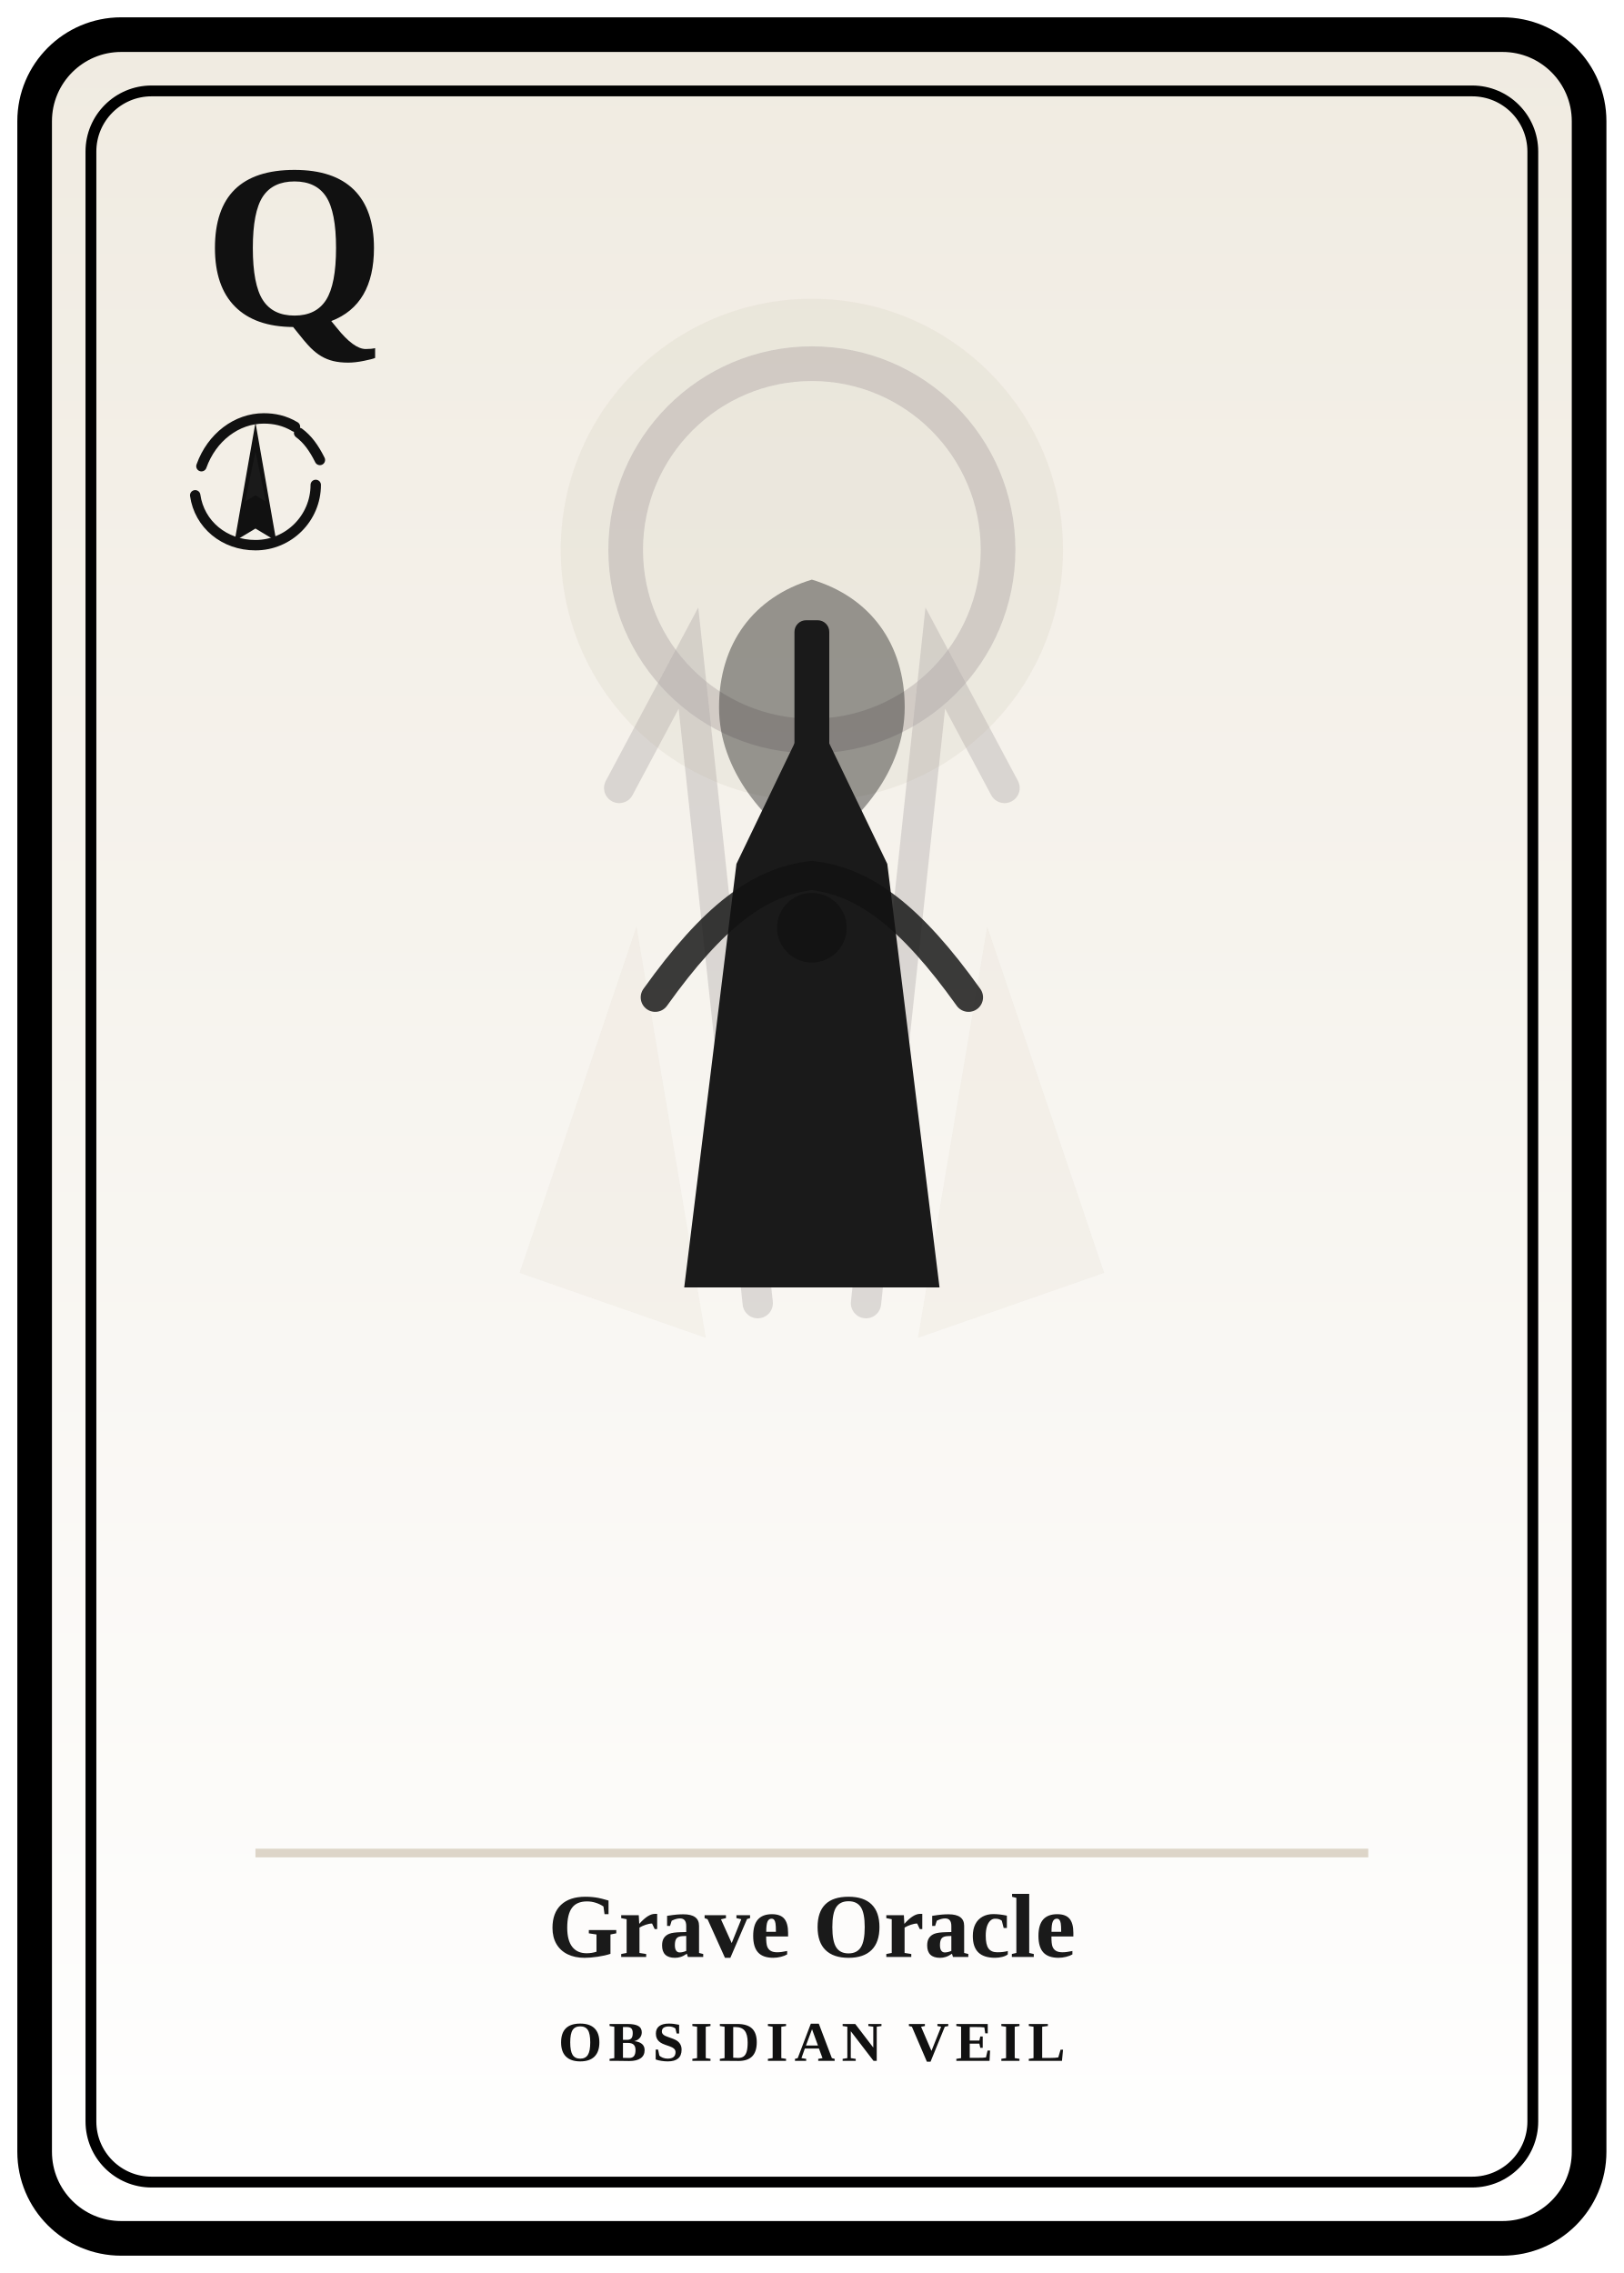
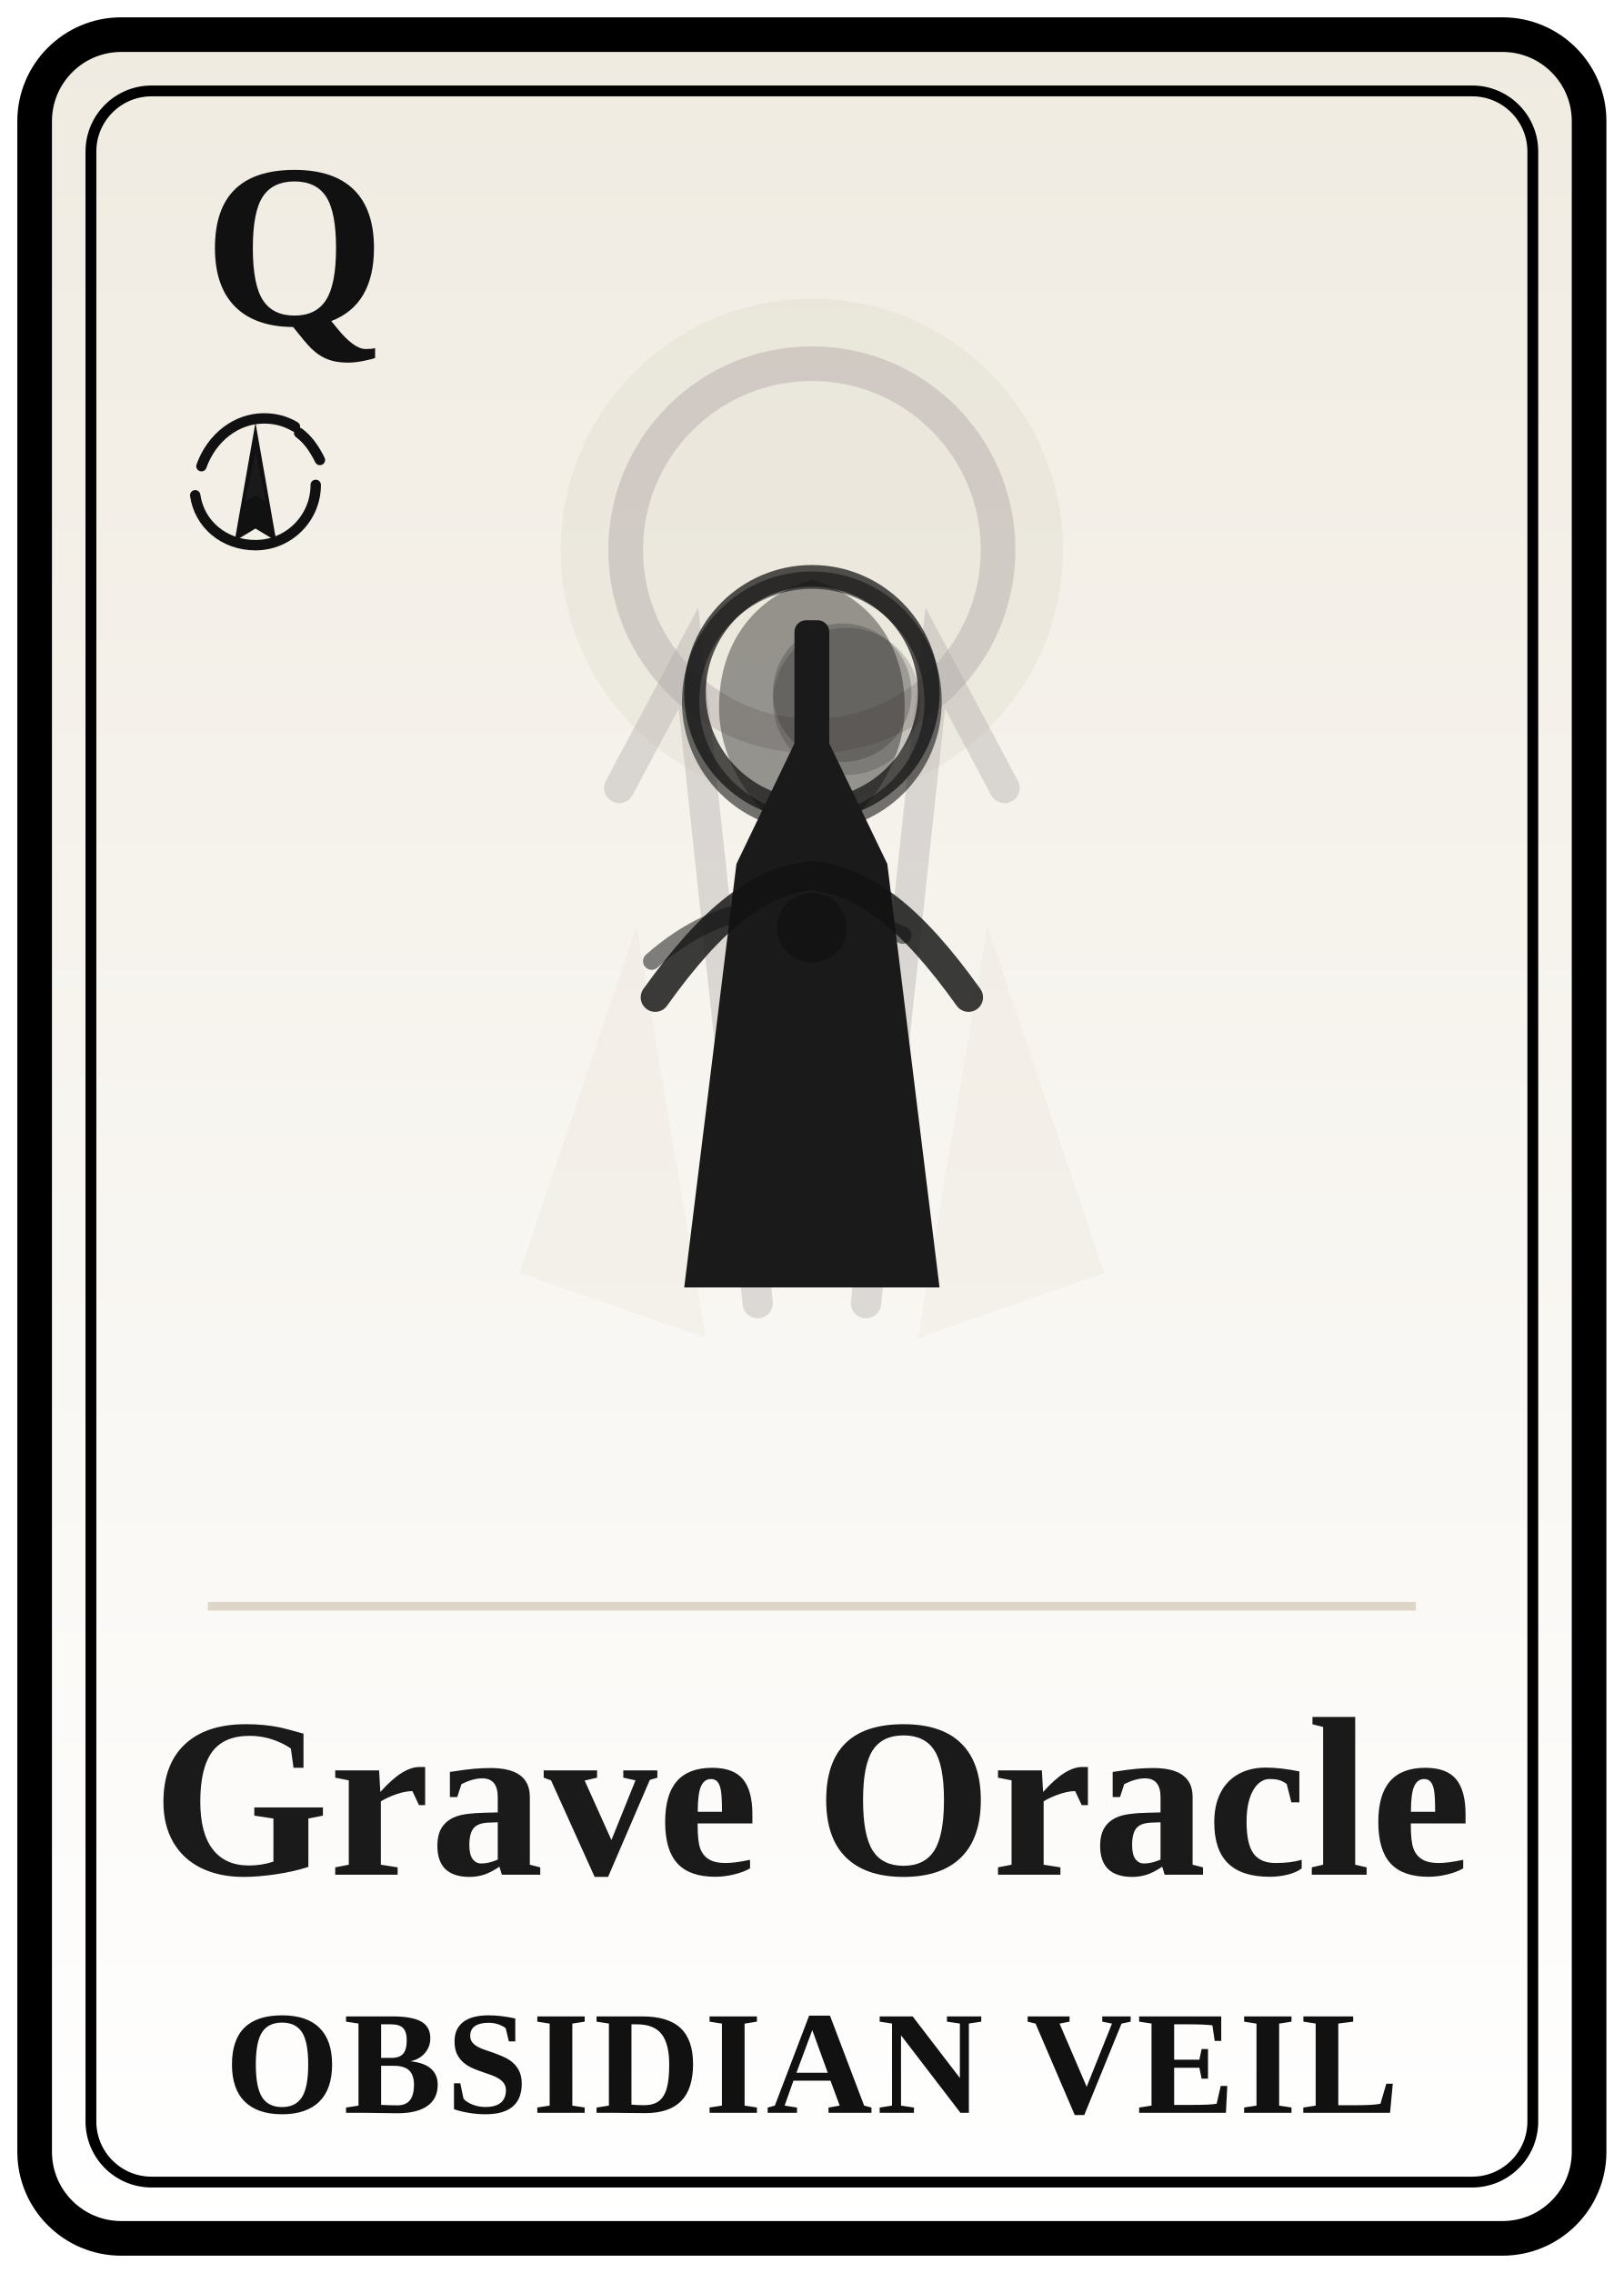
<svg xmlns="http://www.w3.org/2000/svg" viewBox="0 0 750 1050" role="img" aria-labelledby="title desc">
  <defs>
    <linearGradient id="bg-obsidian_veil_queen" x1="0" x2="0" y1="0" y2="1">
      <stop offset="0%" stop-color="#f0ebe1" />
      <stop offset="100%" stop-color="#ffffff" />
    </linearGradient>
  </defs>
  <rect x="16" y="16" width="718" height="1018" rx="40" fill="url(#bg-obsidian_veil_queen)" stroke="#000000" stroke-width="16" />
  <rect x="42" y="42" width="666" height="966" rx="28" fill="none" stroke="#000000" stroke-width="5" />
  <g transform="translate(94,150)">
    <text x="0" y="0" font-size="108" font-weight="700" fill="#111111">Q</text>
    <g transform="translate(24,74)">
      <g transform="translate(0,0) scale(0.48)">
        <path d="M58 0 C58 32 32 58 0 58 C-30 58 -54 38 -58 10" fill="none" stroke="#111111" stroke-width="10" stroke-linecap="round" />
        <path d="M-52 -18 C-42 -46 -18 -64 8 -64 C18 -64 28 -62 38 -56" fill="none" stroke="#111111" stroke-width="10" stroke-linecap="round" />
        <path d="M42 -50 C50 -44 56 -36 62 -24" fill="none" stroke="#111111" stroke-width="10" stroke-linecap="round" />
        <path d="M0 -60 L20 54 L0 42 L-20 54 Z" fill="#111111" />
        <path d="M0 -32 L10 16 L0 10 L-10 16 Z" fill="#1a1a1a" />
      </g>
    </g>
  </g>
  <g opacity="0.95">
    <circle cx="375" cy="254" r="116" fill="#ddd5c8" opacity="0.34" />
    <circle cx="375" cy="254" r="86" fill="none" stroke="#a6a0a0" stroke-width="16" opacity="0.42" />
    <path d="M286 364 L318 304 L350 602" fill="none" stroke="#a6a0a0" stroke-width="14" stroke-linecap="round" opacity="0.36" />
    <path d="M464 364 L432 304 L400 602" fill="none" stroke="#a6a0a0" stroke-width="14" stroke-linecap="round" opacity="0.36" />
    <path d="M240 588 L294 428 L326 618 Z" fill="#ddd5c8" opacity="0.22" />
    <path d="M510 588 L456 428 L424 618 Z" fill="#ddd5c8" opacity="0.22" />
  </g>
+   <g transform="translate(375,432) scale(1.0)">
+     <circle cx="0" cy="-112" r="54" fill="none" stroke="#111111" stroke-width="10" opacity="0.72" />
+     <circle cx="14" cy="-112" r="32" fill="#111111" opacity="0.22" />
+   </g>
+   <g transform="translate(375,432) scale(1.0)">
+     <circle cx="0" cy="-108" r="56" fill="none" stroke="#111111" stroke-width="8" opacity="0.58" />
+     <circle cx="16" cy="-108" r="34" fill="#111111" opacity="0.18" />
+     <path d="M-74 12 C-40 -18 -2 -20 42 0" fill="none" stroke="#111111" stroke-width="8" stroke-linecap="round" opacity="0.52" />
+   </g>
  <g transform="translate(375,450) scale(1.34)">
    <path d="M0 -136 C20 -130 32 -114 32 -92 C32 -70 16 -52 0 -42 C-16 -52 -32 -70 -32 -92 C-32 -114 -20 -130 0 -136 Z" fill="#111111" opacity="0.4" />
    <path d="M0 -92 L26 -38 L44 108 L-44 108 L-26 -38 Z" fill="#1a1a1a" />
    <rect x="-6" y="-122" width="12" height="178" rx="4" fill="#1a1a1a" />
    <path d="M-54 8 C-34 -20 -18 -32 0 -34 C18 -32 34 -20 54 8" fill="none" stroke="#111111" stroke-width="10" stroke-linecap="round" opacity="0.82" />
    <circle cx="0" cy="-16" r="12" fill="#111111" opacity="0.8" />
  </g>
-   <line x1="118" y1="856" x2="632" y2="856" stroke="#ddd5c8" stroke-width="4" />
-   <text x="375" y="904" text-anchor="middle" font-size="42" font-weight="700" fill="#1a1a1a">Grave Oracle</text>
-   <text x="375" y="952" text-anchor="middle" font-size="26" font-weight="700" fill="#111111" letter-spacing="3">OBSIDIAN VEIL</text>
+   <line x1="96" y1="742" x2="654" y2="742" stroke="#ddd5c8" stroke-width="4" />
+   <text x="375" y="866" text-anchor="middle" font-size="105" font-weight="700" fill="#1a1a1a">Grave Oracle</text>
+   <text x="375" y="976" text-anchor="middle" font-size="68" font-weight="700" fill="#111111" letter-spacing="2">OBSIDIAN VEIL</text>
</svg>
